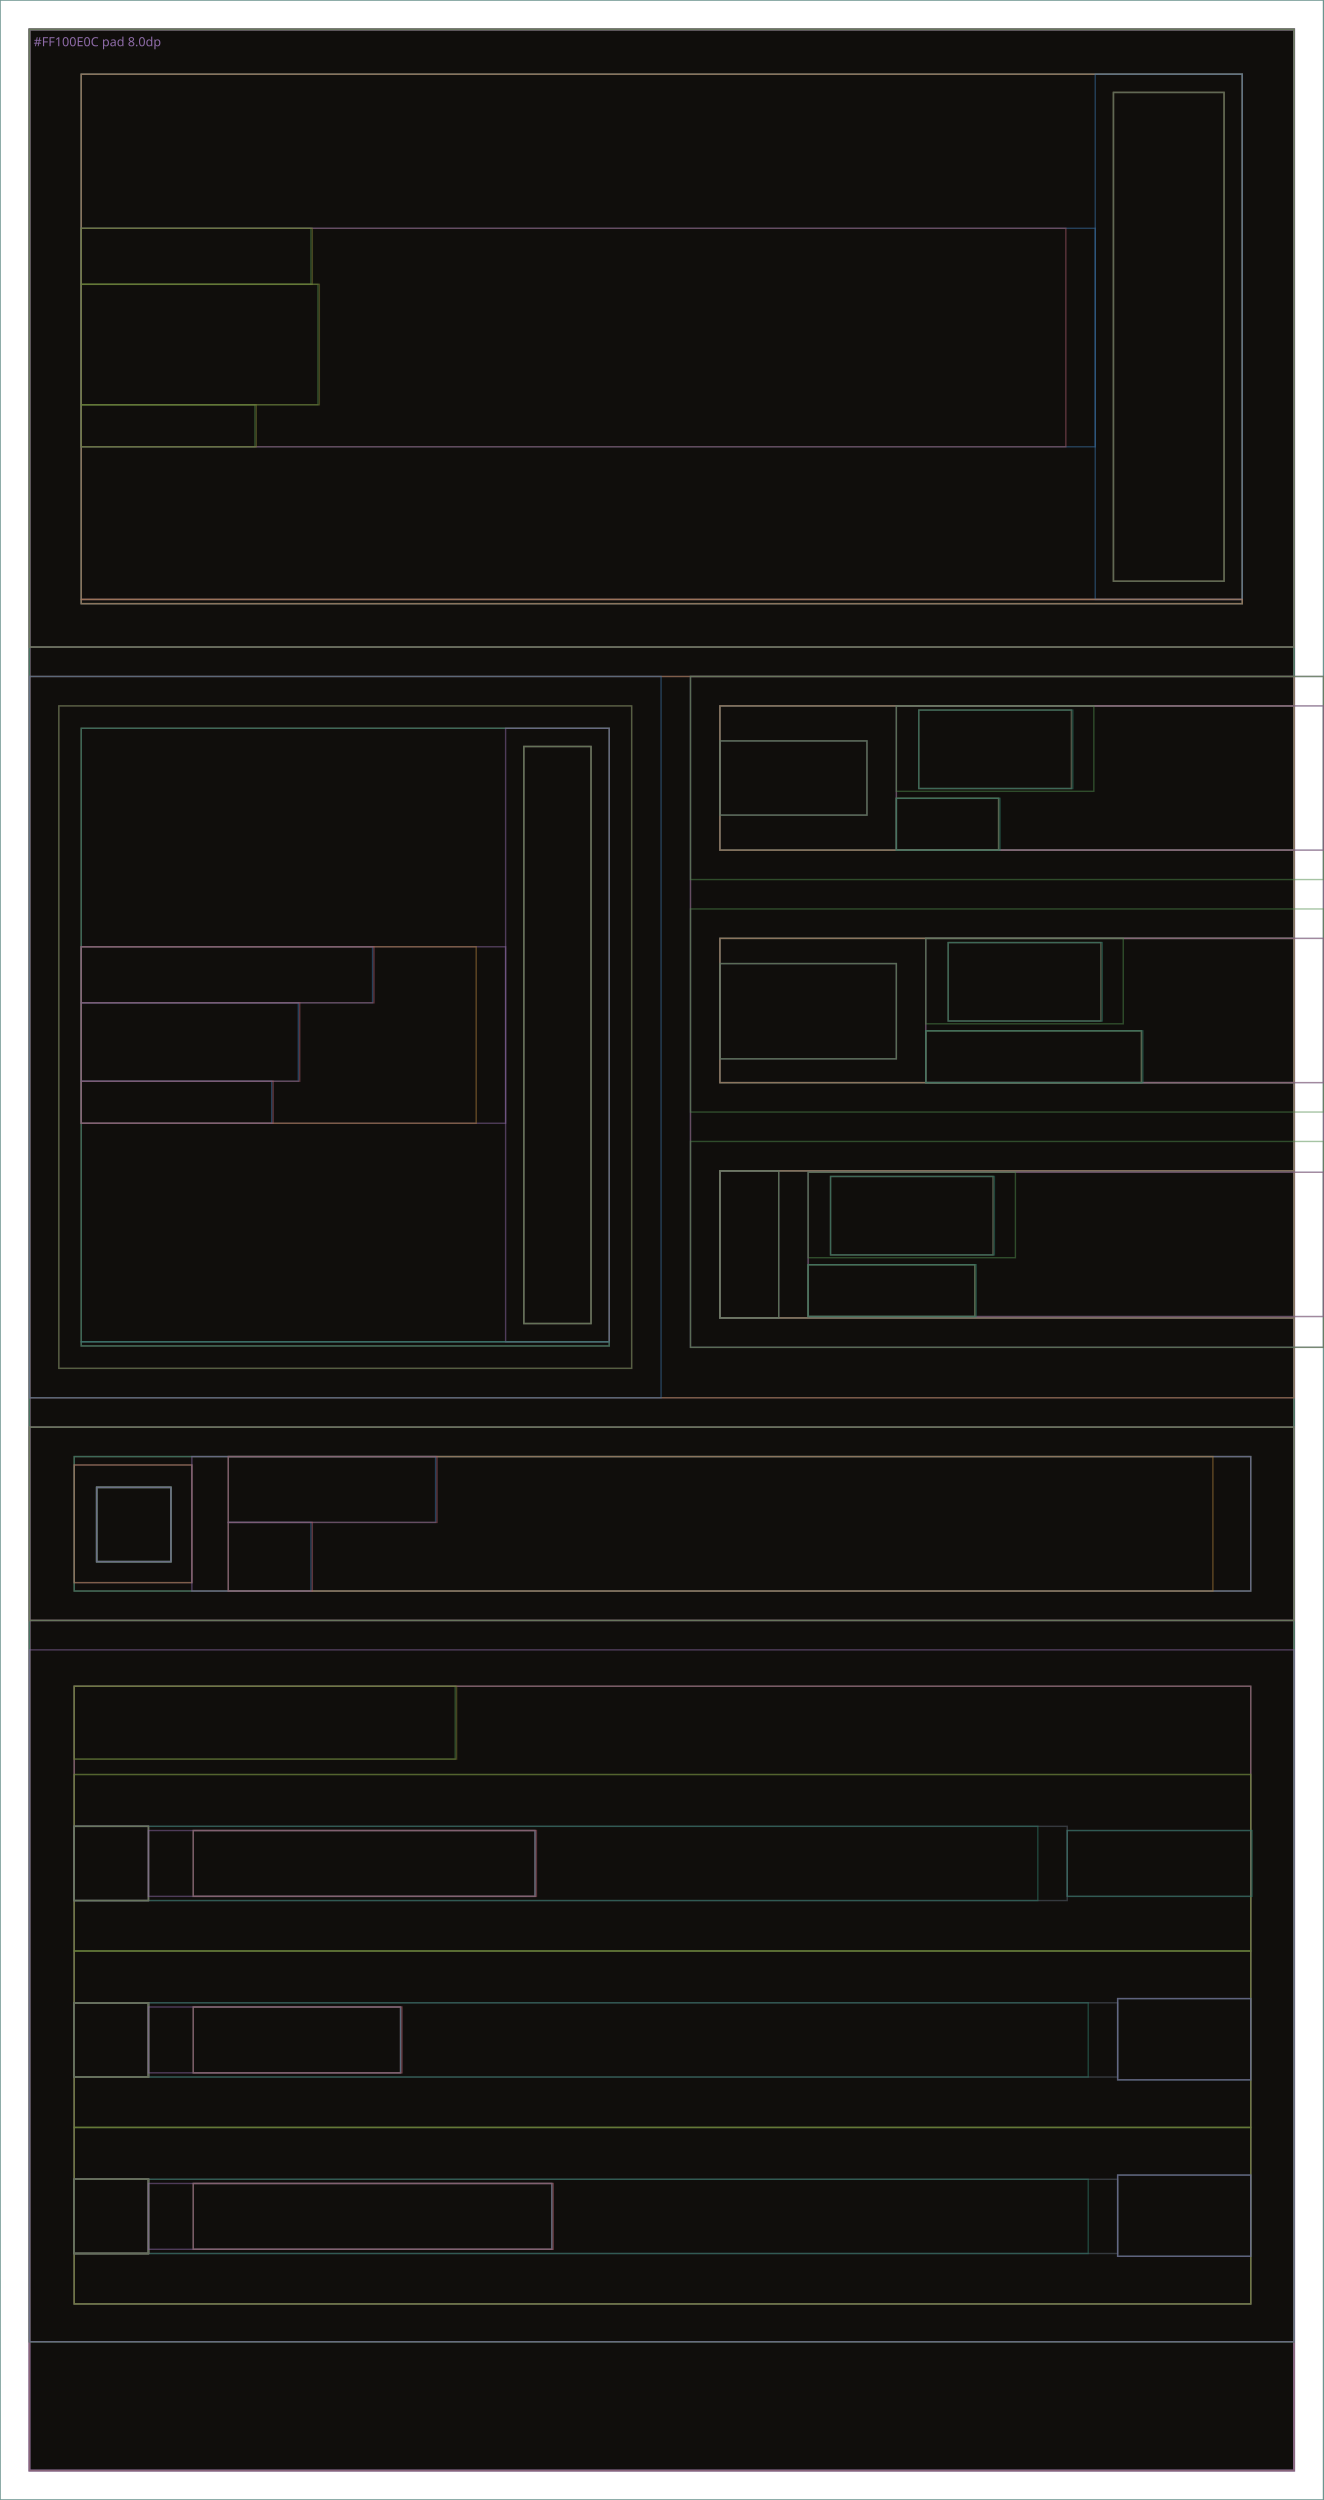
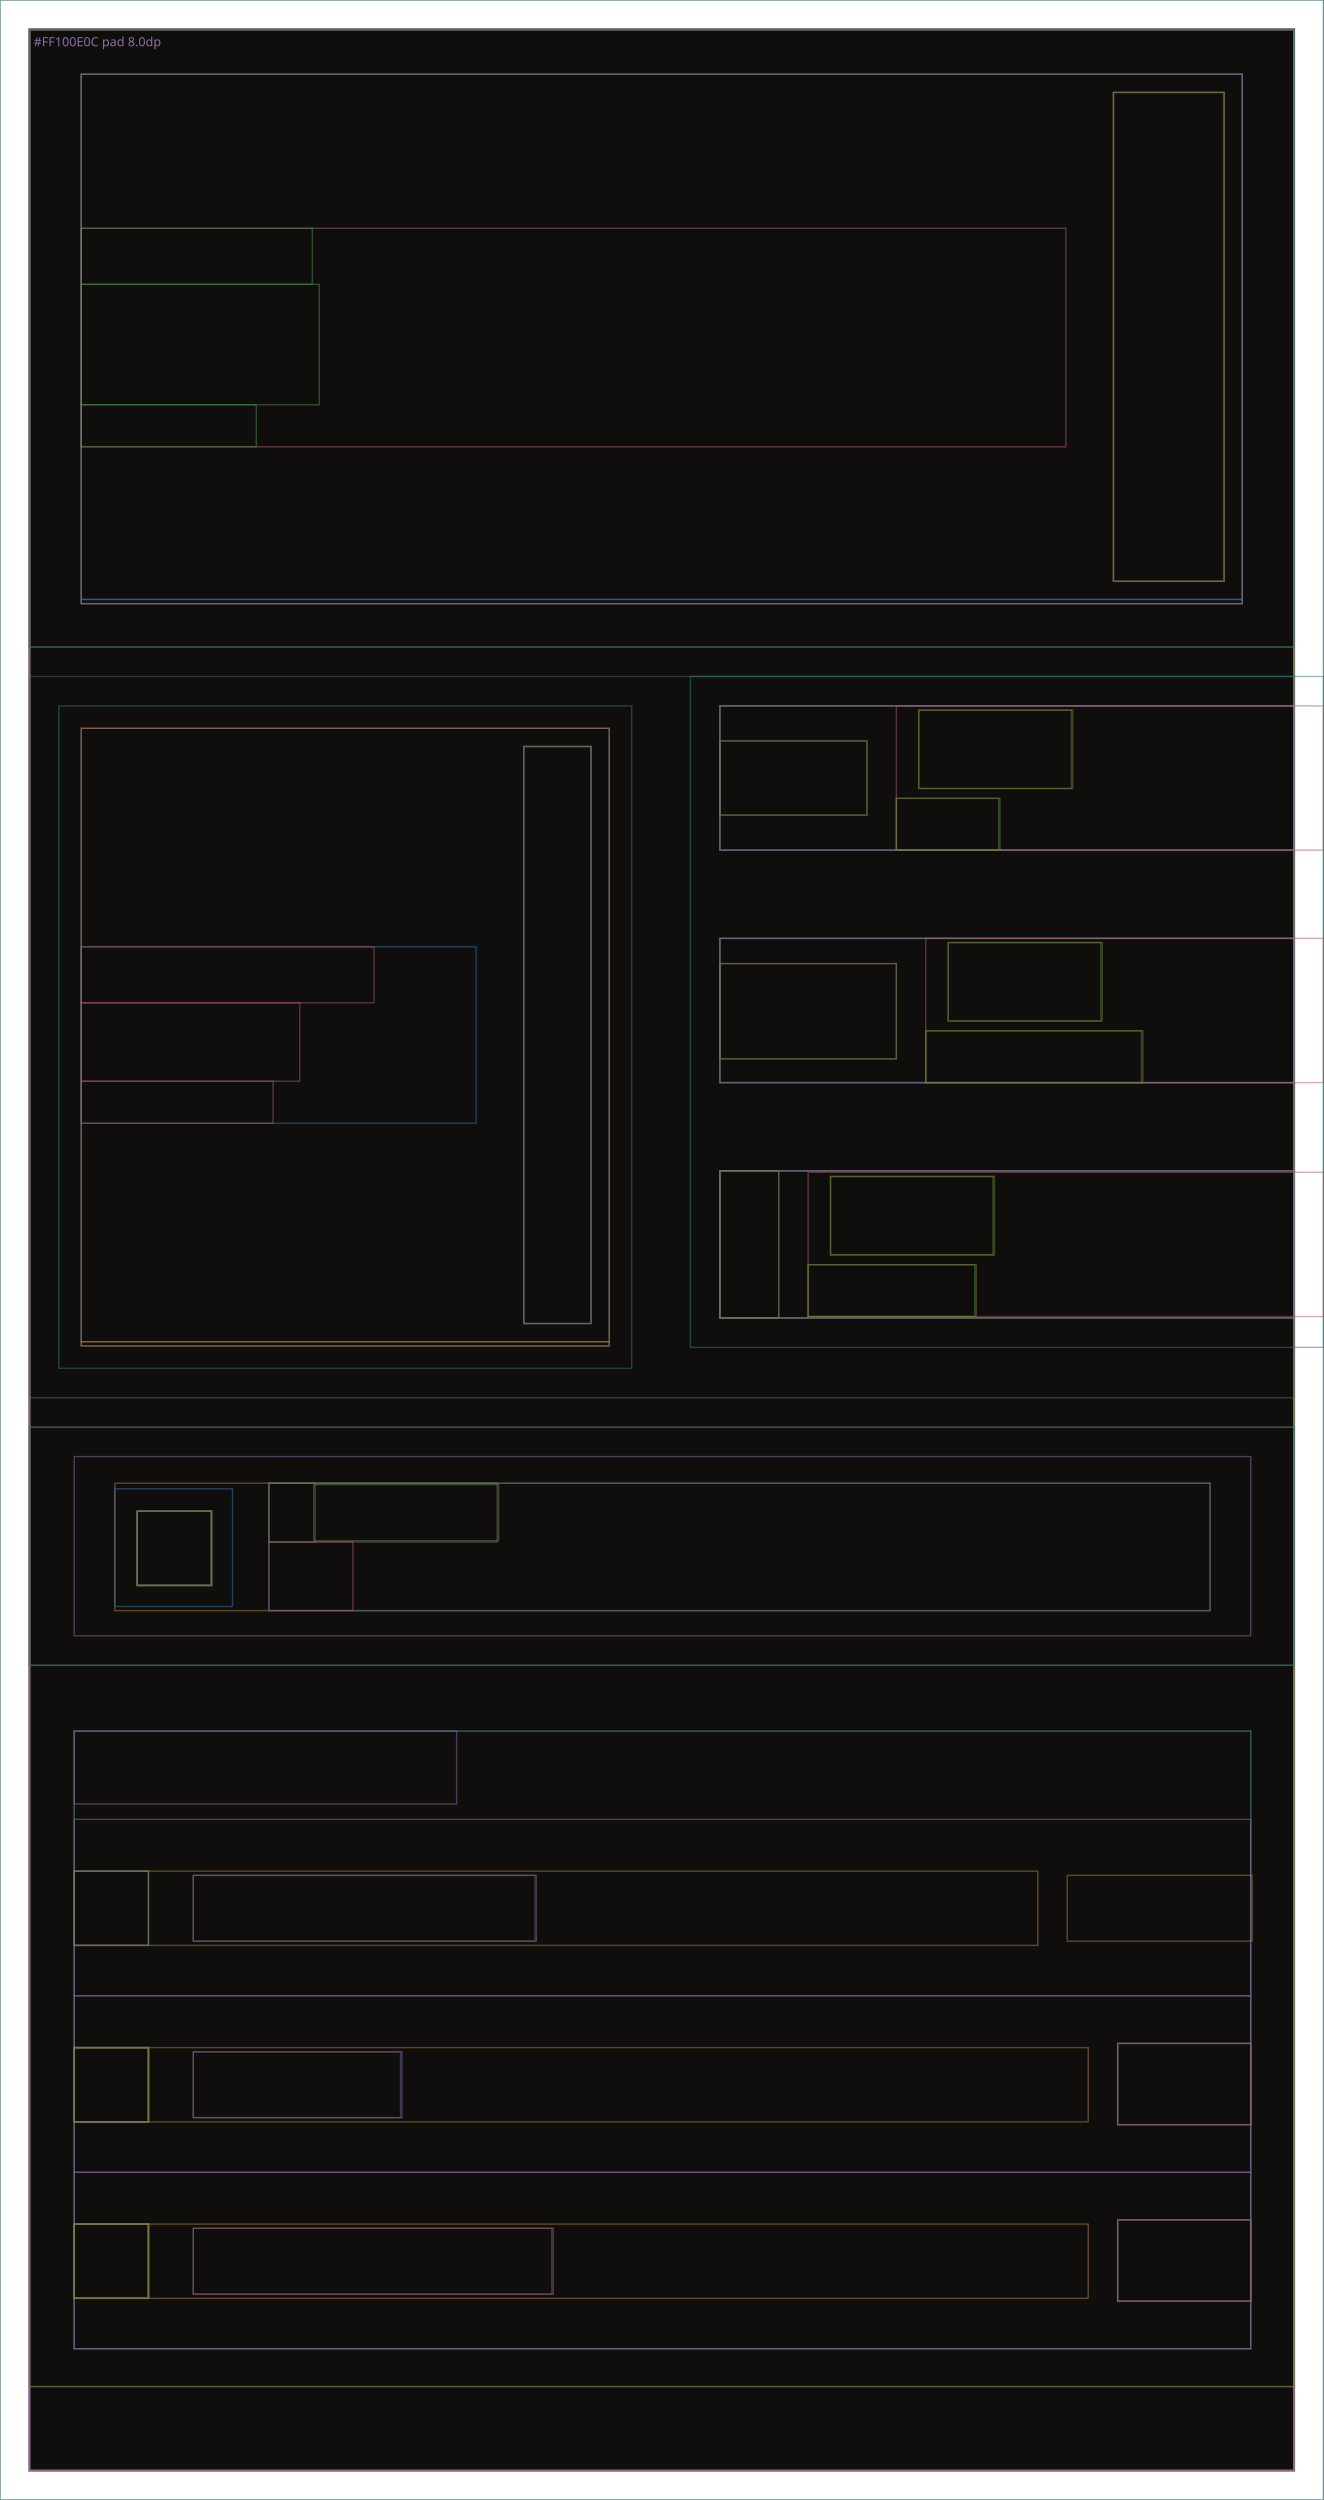
<svg xmlns="http://www.w3.org/2000/svg" viewBox="0 0 945 1785" width="945" height="1785" role="img" aria-label="Uber/Aeon-Dark layout wireframe">
  <rect width="945" height="1785" fill="#ffffff" />
  <g>
    <rect x="0" y="0" width="945" height="1785" fill="none" fill-opacity="0" stroke="#5B6470" stroke-width="1" stroke-opacity="0.5" />
  </g>
  <g>
    <rect x="0" y="0" width="945" height="1785" fill="none" fill-opacity="0" stroke="#2E7D6B" stroke-width="1" stroke-opacity="0.5" />
  </g>
  <g>
    <rect x="21" y="21" width="903" height="1743" fill="#100E0C" fill-opacity="1" stroke="#8E6BA8" stroke-width="1.5" stroke-opacity="1" />
    <text x="24" y="33" font-family="system-ui, sans-serif" font-size="9" fill="#8E6BA8">#FF100E0C  pad 8.0dp</text>
  </g>
  <g>
    <rect x="21" y="21" width="903" height="1743" fill="none" fill-opacity="0" stroke="#B0813B" stroke-width="1" stroke-opacity="0.5" />
  </g>
  <g>
    <rect x="21" y="21" width="903" height="1743" fill="none" fill-opacity="0" stroke="#3B72A8" stroke-width="1" stroke-opacity="0.5" />
  </g>
  <g>
    <rect x="21" y="21" width="903" height="1743" fill="none" fill-opacity="0" stroke="#A85B6B" stroke-width="1" stroke-opacity="0.5" />
  </g>
  <g>
-     <rect x="21" y="21" width="903" height="1651" fill="none" fill-opacity="0" stroke="#4F8A4A" stroke-width="1" stroke-opacity="0.5" />
-   </g>
-   <g>
-     <rect x="21" y="21" width="903" height="1651" fill="none" fill-opacity="0" stroke="#7A7A33" stroke-width="1" stroke-opacity="0.5" />
-   </g>
-   <g>
-     <rect x="21" y="21" width="903" height="1651" fill="none" fill-opacity="0" stroke="#5B6470" stroke-width="1" stroke-opacity="0.5" />
-   </g>
-   <g>
-     <rect x="21" y="21" width="903" height="1651" fill="none" fill-opacity="0" stroke="#2E7D6B" stroke-width="1" stroke-opacity="0.5" />
-   </g>
-   <g>
-     <rect x="21" y="21" width="903" height="441" fill="none" fill-opacity="0" stroke="#8E6BA8" stroke-width="1" stroke-opacity="0.5" />
-   </g>
-   <g>
-     <rect x="21" y="21" width="903" height="441" fill="none" fill-opacity="0" stroke="#B0813B" stroke-width="1" stroke-opacity="0.5" />
-   </g>
-   <g>
-     <rect x="21" y="21" width="903" height="441" fill="none" fill-opacity="0" stroke="#3B72A8" stroke-width="1" stroke-opacity="0.5" />
-   </g>
-   <g>
-     <rect x="21" y="21" width="903" height="441" fill="none" fill-opacity="0" stroke="#A85B6B" stroke-width="1" stroke-opacity="0.5" />
-   </g>
-   <g>
-     <rect x="21" y="21" width="903" height="441" fill="none" fill-opacity="0" stroke="#4F8A4A" stroke-width="1" stroke-opacity="0.5" />
-   </g>
-   <g>
-     <rect x="58" y="53" width="829" height="378" fill="none" fill-opacity="0" stroke="#7A7A33" stroke-width="1" stroke-opacity="0.5" />
-   </g>
-   <g>
-     <rect x="58" y="53" width="829" height="378" fill="none" fill-opacity="0" stroke="#5B6470" stroke-width="1" stroke-opacity="0.5" />
-   </g>
-   <g>
-     <rect x="58" y="53" width="829" height="378" fill="none" fill-opacity="0" stroke="#2E7D6B" stroke-width="1" stroke-opacity="0.5" />
-   </g>
-   <g>
-     <rect x="58" y="53" width="829" height="375" fill="none" fill-opacity="0" stroke="#8E6BA8" stroke-width="1" stroke-opacity="0.5" />
-   </g>
-   <g>
-     <rect x="58" y="53" width="829" height="375" fill="none" fill-opacity="0" stroke="#B0813B" stroke-width="1" stroke-opacity="0.5" />
-   </g>
-   <g>
-     <rect x="58" y="163" width="724" height="156" fill="none" fill-opacity="0" stroke="#3B72A8" stroke-width="1" stroke-opacity="0.5" />
+     <rect x="21" y="21" width="903" height="1683" fill="none" fill-opacity="0" stroke="#4F8A4A" stroke-width="1" stroke-opacity="0.5" />
+   </g>
+   <g>
+     <rect x="21" y="21" width="903" height="1683" fill="none" fill-opacity="0" stroke="#7A7A33" stroke-width="1" stroke-opacity="0.5" />
+   </g>
+   <g>
+     <rect x="21" y="21" width="903" height="441" fill="none" fill-opacity="0" stroke="#5B6470" stroke-width="1" stroke-opacity="0.5" />
+   </g>
+   <g>
+     <rect x="21" y="21" width="903" height="441" fill="none" fill-opacity="0" stroke="#2E7D6B" stroke-width="1" stroke-opacity="0.5" />
+   </g>
+   <g>
+     <rect x="58" y="53" width="829" height="378" fill="none" fill-opacity="0" stroke="#8E6BA8" stroke-width="1" stroke-opacity="0.5" />
+   </g>
+   <g>
+     <rect x="58" y="53" width="829" height="378" fill="none" fill-opacity="0" stroke="#B0813B" stroke-width="1" stroke-opacity="0.5" />
+   </g>
+   <g>
+     <rect x="58" y="53" width="829" height="375" fill="none" fill-opacity="0" stroke="#3B72A8" stroke-width="1" stroke-opacity="0.5" />
  </g>
  <g>
    <rect x="58" y="163" width="703" height="156" fill="none" fill-opacity="0" stroke="#A85B6B" stroke-width="1" stroke-opacity="0.5" />
  </g>
  <g>
-     <rect x="58" y="163" width="164" height="40" fill="none" fill-opacity="0" stroke="#4F8A4A" stroke-width="1" stroke-opacity="0.5" />
-   </g>
-   <g>
-     <rect x="58" y="163" width="165" height="40" fill="none" fill-opacity="0" stroke="#7A7A33" stroke-width="1" stroke-opacity="0.5" />
-   </g>
-   <g>
-     <rect x="58" y="203" width="169" height="86" fill="none" fill-opacity="0" stroke="#4F8A4A" stroke-width="1" stroke-opacity="0.5" />
-   </g>
-   <g>
-     <rect x="58" y="203" width="170" height="86" fill="none" fill-opacity="0" stroke="#7A7A33" stroke-width="1" stroke-opacity="0.5" />
-   </g>
-   <g>
-     <rect x="58" y="289" width="124" height="30" fill="none" fill-opacity="0" stroke="#4F8A4A" stroke-width="1" stroke-opacity="0.5" />
-   </g>
-   <g>
-     <rect x="58" y="289" width="125" height="30" fill="none" fill-opacity="0" stroke="#7A7A33" stroke-width="1" stroke-opacity="0.5" />
-   </g>
-   <g>
-     <rect x="782" y="53" width="105" height="375" fill="none" fill-opacity="0" stroke="#3B72A8" stroke-width="1" stroke-opacity="0.5" />
+     <rect x="58" y="163" width="165" height="40" fill="none" fill-opacity="0" stroke="#4F8A4A" stroke-width="1" stroke-opacity="0.5" />
+   </g>
+   <g>
+     <rect x="58" y="203" width="170" height="86" fill="none" fill-opacity="0" stroke="#4F8A4A" stroke-width="1" stroke-opacity="0.5" />
+   </g>
+   <g>
+     <rect x="58" y="289" width="125" height="30" fill="none" fill-opacity="0" stroke="#4F8A4A" stroke-width="1" stroke-opacity="0.5" />
  </g>
  <g>
    <rect x="795" y="66" width="79" height="349" fill="none" fill-opacity="0" stroke="#A85B6B" stroke-width="1" stroke-opacity="0.5" />
  </g>
  <g>
    <rect x="795" y="66" width="79" height="349" fill="none" fill-opacity="0" stroke="#4F8A4A" stroke-width="1" stroke-opacity="0.5" />
  </g>
  <g>
    <rect x="795" y="66" width="79" height="349" fill="none" fill-opacity="0" stroke="#7A7A33" stroke-width="1" stroke-opacity="0.5" />
  </g>
  <g>
-     <rect x="795" y="66" width="79" height="349" fill="none" fill-opacity="0" stroke="#5B6470" stroke-width="1" stroke-opacity="0.5" />
-   </g>
-   <g>
-     <rect x="58" y="428" width="829" height="3" fill="none" fill-opacity="0" stroke="#8E6BA8" stroke-width="1" stroke-opacity="0.5" />
-   </g>
-   <g>
-     <rect x="58" y="428" width="829" height="3" fill="none" fill-opacity="0" stroke="#B0813B" stroke-width="1" stroke-opacity="0.5" />
-   </g>
-   <g>
-     <rect x="21" y="483" width="903" height="515" fill="none" fill-opacity="0" stroke="#8E6BA8" stroke-width="1" stroke-opacity="0.5" />
-   </g>
-   <g>
-     <rect x="21" y="483" width="903" height="515" fill="none" fill-opacity="0" stroke="#B0813B" stroke-width="1" stroke-opacity="0.5" />
-   </g>
-   <g>
-     <rect x="21" y="483" width="451" height="515" fill="none" fill-opacity="0" stroke="#3B72A8" stroke-width="1" stroke-opacity="0.5" />
-   </g>
-   <g>
-     <rect x="42" y="504" width="409" height="473" fill="none" fill-opacity="0" stroke="#A85B6B" stroke-width="1" stroke-opacity="0.5" />
-   </g>
-   <g>
-     <rect x="42" y="504" width="409" height="473" fill="none" fill-opacity="0" stroke="#4F8A4A" stroke-width="1" stroke-opacity="0.5" />
-   </g>
-   <g>
-     <rect x="58" y="520" width="377" height="441" fill="none" fill-opacity="0" stroke="#7A7A33" stroke-width="1" stroke-opacity="0.5" />
-   </g>
-   <g>
-     <rect x="58" y="520" width="377" height="438" fill="none" fill-opacity="0" stroke="#5B6470" stroke-width="1" stroke-opacity="0.5" />
-   </g>
-   <g>
-     <rect x="58" y="520" width="377" height="438" fill="none" fill-opacity="0" stroke="#2E7D6B" stroke-width="1" stroke-opacity="0.5" />
-   </g>
-   <g>
-     <rect x="58" y="676" width="303" height="126" fill="none" fill-opacity="0" stroke="#8E6BA8" stroke-width="1" stroke-opacity="0.5" />
-   </g>
-   <g>
-     <rect x="58" y="676" width="282" height="126" fill="none" fill-opacity="0" stroke="#B0813B" stroke-width="1" stroke-opacity="0.5" />
-   </g>
-   <g>
-     <rect x="58" y="676" width="208" height="40" fill="none" fill-opacity="0" stroke="#3B72A8" stroke-width="1" stroke-opacity="0.5" />
+     <rect x="58" y="428" width="829" height="3" fill="none" fill-opacity="0" stroke="#3B72A8" stroke-width="1" stroke-opacity="0.5" />
+   </g>
+   <g>
+     <rect x="21" y="483" width="903" height="515" fill="none" fill-opacity="0" stroke="#5B6470" stroke-width="1" stroke-opacity="0.5" />
+   </g>
+   <g>
+     <rect x="42" y="504" width="409" height="473" fill="none" fill-opacity="0" stroke="#2E7D6B" stroke-width="1" stroke-opacity="0.5" />
+   </g>
+   <g>
+     <rect x="58" y="520" width="377" height="441" fill="none" fill-opacity="0" stroke="#8E6BA8" stroke-width="1" stroke-opacity="0.5" />
+   </g>
+   <g>
+     <rect x="58" y="520" width="377" height="438" fill="none" fill-opacity="0" stroke="#B0813B" stroke-width="1" stroke-opacity="0.5" />
+   </g>
+   <g>
+     <rect x="58" y="676" width="282" height="126" fill="none" fill-opacity="0" stroke="#3B72A8" stroke-width="1" stroke-opacity="0.5" />
  </g>
  <g>
    <rect x="58" y="676" width="209" height="40" fill="none" fill-opacity="0" stroke="#A85B6B" stroke-width="1" stroke-opacity="0.5" />
  </g>
  <g>
-     <rect x="58" y="716" width="155" height="56" fill="none" fill-opacity="0" stroke="#3B72A8" stroke-width="1" stroke-opacity="0.5" />
-   </g>
-   <g>
    <rect x="58" y="716" width="156" height="56" fill="none" fill-opacity="0" stroke="#A85B6B" stroke-width="1" stroke-opacity="0.5" />
  </g>
  <g>
-     <rect x="58" y="772" width="136" height="30" fill="none" fill-opacity="0" stroke="#3B72A8" stroke-width="1" stroke-opacity="0.5" />
-   </g>
-   <g>
    <rect x="58" y="772" width="137" height="30" fill="none" fill-opacity="0" stroke="#A85B6B" stroke-width="1" stroke-opacity="0.5" />
  </g>
  <g>
-     <rect x="361" y="520" width="74" height="438" fill="none" fill-opacity="0" stroke="#8E6BA8" stroke-width="1" stroke-opacity="0.5" />
-   </g>
-   <g>
-     <rect x="374" y="533" width="48" height="412" fill="none" fill-opacity="0" stroke="#B0813B" stroke-width="1" stroke-opacity="0.5" />
-   </g>
-   <g>
    <rect x="374" y="533" width="48" height="412" fill="none" fill-opacity="0" stroke="#3B72A8" stroke-width="1" stroke-opacity="0.5" />
  </g>
  <g>
    <rect x="374" y="533" width="48" height="412" fill="none" fill-opacity="0" stroke="#A85B6B" stroke-width="1" stroke-opacity="0.5" />
  </g>
  <g>
    <rect x="374" y="533" width="48" height="412" fill="none" fill-opacity="0" stroke="#4F8A4A" stroke-width="1" stroke-opacity="0.5" />
  </g>
  <g>
-     <rect x="58" y="958" width="377" height="3" fill="none" fill-opacity="0" stroke="#5B6470" stroke-width="1" stroke-opacity="0.5" />
-   </g>
-   <g>
-     <rect x="58" y="958" width="377" height="3" fill="none" fill-opacity="0" stroke="#2E7D6B" stroke-width="1" stroke-opacity="0.5" />
-   </g>
-   <g>
-     <rect x="493" y="483" width="452" height="479" fill="none" fill-opacity="0" stroke="#3B72A8" stroke-width="1" stroke-opacity="0.5" />
-   </g>
-   <g>
-     <rect x="493" y="483" width="452" height="479" fill="none" fill-opacity="0" stroke="#A85B6B" stroke-width="1" stroke-opacity="0.5" />
-   </g>
-   <g>
-     <rect x="493" y="483" width="452" height="145" fill="none" fill-opacity="0" stroke="#4F8A4A" stroke-width="1" stroke-opacity="0.5" />
-   </g>
-   <g>
-     <rect x="514" y="504" width="410" height="103" fill="none" fill-opacity="0" stroke="#7A7A33" stroke-width="1" stroke-opacity="0.5" />
-   </g>
-   <g>
-     <rect x="514" y="504" width="410" height="103" fill="none" fill-opacity="0" stroke="#5B6470" stroke-width="1" stroke-opacity="0.5" />
-   </g>
-   <g>
-     <rect x="514" y="504" width="410" height="103" fill="none" fill-opacity="0" stroke="#2E7D6B" stroke-width="1" stroke-opacity="0.5" />
+     <rect x="58" y="958" width="377" height="3" fill="none" fill-opacity="0" stroke="#B0813B" stroke-width="1" stroke-opacity="0.5" />
+   </g>
+   <g>
+     <rect x="493" y="483" width="452" height="479" fill="none" fill-opacity="0" stroke="#2E7D6B" stroke-width="1" stroke-opacity="0.5" />
  </g>
  <g>
    <rect x="514" y="504" width="410" height="103" fill="none" fill-opacity="0" stroke="#8E6BA8" stroke-width="1" stroke-opacity="0.5" />
  </g>
  <g>
    <rect x="514" y="504" width="410" height="103" fill="none" fill-opacity="0" stroke="#B0813B" stroke-width="1" stroke-opacity="0.5" />
  </g>
  <g>
-     <rect x="514" y="529" width="105" height="53" fill="none" fill-opacity="0" stroke="#3B72A8" stroke-width="1" stroke-opacity="0.5" />
+     <rect x="514" y="504" width="410" height="103" fill="none" fill-opacity="0" stroke="#3B72A8" stroke-width="1" stroke-opacity="0.5" />
  </g>
  <g>
    <rect x="514" y="529" width="105" height="53" fill="none" fill-opacity="0" stroke="#A85B6B" stroke-width="1" stroke-opacity="0.5" />
  </g>
  <g>
    <rect x="514" y="529" width="105" height="53" fill="none" fill-opacity="0" stroke="#4F8A4A" stroke-width="1" stroke-opacity="0.5" />
  </g>
  <g>
-     <rect x="640" y="504" width="305" height="103" fill="none" fill-opacity="0" stroke="#3B72A8" stroke-width="1" stroke-opacity="0.5" />
-   </g>
-   <g>
    <rect x="640" y="504" width="305" height="103" fill="none" fill-opacity="0" stroke="#A85B6B" stroke-width="1" stroke-opacity="0.5" />
  </g>
  <g>
-     <rect x="640" y="504" width="141" height="61" fill="none" fill-opacity="0" stroke="#4F8A4A" stroke-width="1" stroke-opacity="0.5" />
-   </g>
-   <g>
-     <rect x="656" y="507" width="109" height="56" fill="none" fill-opacity="0" stroke="#7A7A33" stroke-width="1" stroke-opacity="0.5" />
-   </g>
-   <g>
-     <rect x="656" y="507" width="109" height="56" fill="none" fill-opacity="0" stroke="#5B6470" stroke-width="1" stroke-opacity="0.5" />
-   </g>
-   <g>
-     <rect x="656" y="507" width="110" height="56" fill="none" fill-opacity="0" stroke="#2E7D6B" stroke-width="1" stroke-opacity="0.5" />
+     <rect x="656" y="507" width="109" height="56" fill="none" fill-opacity="0" stroke="#4F8A4A" stroke-width="1" stroke-opacity="0.5" />
+   </g>
+   <g>
+     <rect x="656" y="507" width="110" height="56" fill="none" fill-opacity="0" stroke="#7A7A33" stroke-width="1" stroke-opacity="0.5" />
  </g>
  <g>
    <rect x="640" y="570" width="73" height="37" fill="none" fill-opacity="0" stroke="#4F8A4A" stroke-width="1" stroke-opacity="0.5" />
  </g>
  <g>
-     <rect x="640" y="570" width="73" height="37" fill="none" fill-opacity="0" stroke="#7A7A33" stroke-width="1" stroke-opacity="0.5" />
-   </g>
-   <g>
-     <rect x="640" y="570" width="73" height="37" fill="none" fill-opacity="0" stroke="#5B6470" stroke-width="1" stroke-opacity="0.5" />
-   </g>
-   <g>
-     <rect x="640" y="570" width="74" height="37" fill="none" fill-opacity="0" stroke="#2E7D6B" stroke-width="1" stroke-opacity="0.5" />
-   </g>
-   <g>
-     <rect x="493" y="649" width="452" height="145" fill="none" fill-opacity="0" stroke="#4F8A4A" stroke-width="1" stroke-opacity="0.5" />
-   </g>
-   <g>
-     <rect x="514" y="670" width="410" height="103" fill="none" fill-opacity="0" stroke="#7A7A33" stroke-width="1" stroke-opacity="0.5" />
-   </g>
-   <g>
-     <rect x="514" y="670" width="410" height="103" fill="none" fill-opacity="0" stroke="#5B6470" stroke-width="1" stroke-opacity="0.5" />
-   </g>
-   <g>
-     <rect x="514" y="670" width="410" height="103" fill="none" fill-opacity="0" stroke="#2E7D6B" stroke-width="1" stroke-opacity="0.5" />
+     <rect x="640" y="570" width="74" height="37" fill="none" fill-opacity="0" stroke="#7A7A33" stroke-width="1" stroke-opacity="0.5" />
  </g>
  <g>
    <rect x="514" y="670" width="410" height="103" fill="none" fill-opacity="0" stroke="#8E6BA8" stroke-width="1" stroke-opacity="0.5" />
  </g>
  <g>
    <rect x="514" y="670" width="410" height="103" fill="none" fill-opacity="0" stroke="#B0813B" stroke-width="1" stroke-opacity="0.5" />
  </g>
  <g>
-     <rect x="514" y="688" width="126" height="68" fill="none" fill-opacity="0" stroke="#3B72A8" stroke-width="1" stroke-opacity="0.5" />
+     <rect x="514" y="670" width="410" height="103" fill="none" fill-opacity="0" stroke="#3B72A8" stroke-width="1" stroke-opacity="0.5" />
  </g>
  <g>
    <rect x="514" y="688" width="126" height="68" fill="none" fill-opacity="0" stroke="#A85B6B" stroke-width="1" stroke-opacity="0.5" />
  </g>
  <g>
    <rect x="514" y="688" width="126" height="68" fill="none" fill-opacity="0" stroke="#4F8A4A" stroke-width="1" stroke-opacity="0.5" />
  </g>
  <g>
-     <rect x="661" y="670" width="284" height="103" fill="none" fill-opacity="0" stroke="#3B72A8" stroke-width="1" stroke-opacity="0.5" />
-   </g>
-   <g>
    <rect x="661" y="670" width="284" height="103" fill="none" fill-opacity="0" stroke="#A85B6B" stroke-width="1" stroke-opacity="0.5" />
  </g>
  <g>
-     <rect x="661" y="670" width="141" height="61" fill="none" fill-opacity="0" stroke="#4F8A4A" stroke-width="1" stroke-opacity="0.5" />
-   </g>
-   <g>
-     <rect x="677" y="673" width="109" height="56" fill="none" fill-opacity="0" stroke="#7A7A33" stroke-width="1" stroke-opacity="0.5" />
-   </g>
-   <g>
-     <rect x="677" y="673" width="109" height="56" fill="none" fill-opacity="0" stroke="#5B6470" stroke-width="1" stroke-opacity="0.5" />
-   </g>
-   <g>
-     <rect x="677" y="673" width="110" height="56" fill="none" fill-opacity="0" stroke="#2E7D6B" stroke-width="1" stroke-opacity="0.5" />
+     <rect x="677" y="673" width="109" height="56" fill="none" fill-opacity="0" stroke="#4F8A4A" stroke-width="1" stroke-opacity="0.5" />
+   </g>
+   <g>
+     <rect x="677" y="673" width="110" height="56" fill="none" fill-opacity="0" stroke="#7A7A33" stroke-width="1" stroke-opacity="0.5" />
  </g>
  <g>
    <rect x="661" y="736" width="154" height="37" fill="none" fill-opacity="0" stroke="#4F8A4A" stroke-width="1" stroke-opacity="0.5" />
  </g>
  <g>
-     <rect x="661" y="736" width="154" height="37" fill="none" fill-opacity="0" stroke="#7A7A33" stroke-width="1" stroke-opacity="0.5" />
-   </g>
-   <g>
-     <rect x="661" y="736" width="154" height="37" fill="none" fill-opacity="0" stroke="#5B6470" stroke-width="1" stroke-opacity="0.5" />
-   </g>
-   <g>
-     <rect x="661" y="736" width="155" height="37" fill="none" fill-opacity="0" stroke="#2E7D6B" stroke-width="1" stroke-opacity="0.5" />
-   </g>
-   <g>
-     <rect x="493" y="815" width="452" height="147" fill="none" fill-opacity="0" stroke="#4F8A4A" stroke-width="1" stroke-opacity="0.5" />
-   </g>
-   <g>
-     <rect x="514" y="836" width="410" height="105" fill="none" fill-opacity="0" stroke="#7A7A33" stroke-width="1" stroke-opacity="0.5" />
-   </g>
-   <g>
-     <rect x="514" y="836" width="410" height="105" fill="none" fill-opacity="0" stroke="#5B6470" stroke-width="1" stroke-opacity="0.5" />
-   </g>
-   <g>
-     <rect x="514" y="836" width="410" height="105" fill="none" fill-opacity="0" stroke="#2E7D6B" stroke-width="1" stroke-opacity="0.5" />
+     <rect x="661" y="736" width="155" height="37" fill="none" fill-opacity="0" stroke="#7A7A33" stroke-width="1" stroke-opacity="0.5" />
  </g>
  <g>
    <rect x="514" y="836" width="410" height="105" fill="none" fill-opacity="0" stroke="#8E6BA8" stroke-width="1" stroke-opacity="0.5" />
  </g>
  <g>
    <rect x="514" y="836" width="410" height="105" fill="none" fill-opacity="0" stroke="#B0813B" stroke-width="1" stroke-opacity="0.5" />
  </g>
  <g>
-     <rect x="514" y="836" width="42" height="105" fill="none" fill-opacity="0" stroke="#3B72A8" stroke-width="1" stroke-opacity="0.5" />
+     <rect x="514" y="836" width="410" height="105" fill="none" fill-opacity="0" stroke="#3B72A8" stroke-width="1" stroke-opacity="0.5" />
  </g>
  <g>
    <rect x="514" y="836" width="42" height="105" fill="none" fill-opacity="0" stroke="#A85B6B" stroke-width="1" stroke-opacity="0.5" />
  </g>
  <g>
    <rect x="514" y="836" width="42" height="105" fill="none" fill-opacity="0" stroke="#4F8A4A" stroke-width="1" stroke-opacity="0.5" />
  </g>
  <g>
-     <rect x="577" y="837" width="368" height="103" fill="none" fill-opacity="0" stroke="#3B72A8" stroke-width="1" stroke-opacity="0.5" />
-   </g>
-   <g>
    <rect x="577" y="837" width="368" height="103" fill="none" fill-opacity="0" stroke="#A85B6B" stroke-width="1" stroke-opacity="0.5" />
  </g>
  <g>
-     <rect x="577" y="837" width="148" height="61" fill="none" fill-opacity="0" stroke="#4F8A4A" stroke-width="1" stroke-opacity="0.5" />
-   </g>
-   <g>
-     <rect x="593" y="840" width="116" height="56" fill="none" fill-opacity="0" stroke="#7A7A33" stroke-width="1" stroke-opacity="0.5" />
-   </g>
-   <g>
-     <rect x="593" y="840" width="116" height="56" fill="none" fill-opacity="0" stroke="#5B6470" stroke-width="1" stroke-opacity="0.5" />
-   </g>
-   <g>
-     <rect x="593" y="840" width="117" height="56" fill="none" fill-opacity="0" stroke="#2E7D6B" stroke-width="1" stroke-opacity="0.5" />
+     <rect x="593" y="840" width="116" height="56" fill="none" fill-opacity="0" stroke="#4F8A4A" stroke-width="1" stroke-opacity="0.5" />
+   </g>
+   <g>
+     <rect x="593" y="840" width="117" height="56" fill="none" fill-opacity="0" stroke="#7A7A33" stroke-width="1" stroke-opacity="0.5" />
  </g>
  <g>
    <rect x="577" y="903" width="119" height="37" fill="none" fill-opacity="0" stroke="#4F8A4A" stroke-width="1" stroke-opacity="0.5" />
  </g>
  <g>
-     <rect x="577" y="903" width="119" height="37" fill="none" fill-opacity="0" stroke="#7A7A33" stroke-width="1" stroke-opacity="0.5" />
-   </g>
-   <g>
-     <rect x="577" y="903" width="119" height="37" fill="none" fill-opacity="0" stroke="#5B6470" stroke-width="1" stroke-opacity="0.5" />
-   </g>
-   <g>
-     <rect x="577" y="903" width="120" height="37" fill="none" fill-opacity="0" stroke="#2E7D6B" stroke-width="1" stroke-opacity="0.5" />
-   </g>
-   <g>
-     <rect x="21" y="1019" width="903" height="138" fill="none" fill-opacity="0" stroke="#8E6BA8" stroke-width="1" stroke-opacity="0.5" />
-   </g>
-   <g>
-     <rect x="21" y="1019" width="903" height="138" fill="none" fill-opacity="0" stroke="#B0813B" stroke-width="1" stroke-opacity="0.5" />
-   </g>
-   <g>
-     <rect x="21" y="1019" width="903" height="138" fill="none" fill-opacity="0" stroke="#3B72A8" stroke-width="1" stroke-opacity="0.5" />
-   </g>
-   <g>
-     <rect x="21" y="1019" width="903" height="138" fill="none" fill-opacity="0" stroke="#A85B6B" stroke-width="1" stroke-opacity="0.5" />
-   </g>
-   <g>
-     <rect x="21" y="1019" width="903" height="138" fill="none" fill-opacity="0" stroke="#4F8A4A" stroke-width="1" stroke-opacity="0.5" />
-   </g>
-   <g>
-     <rect x="53" y="1040" width="840" height="96" fill="none" fill-opacity="0" stroke="#7A7A33" stroke-width="1" stroke-opacity="0.5" />
-   </g>
-   <g>
-     <rect x="53" y="1040" width="840" height="96" fill="none" fill-opacity="0" stroke="#5B6470" stroke-width="1" stroke-opacity="0.5" />
-   </g>
-   <g>
-     <rect x="53" y="1040" width="840" height="96" fill="none" fill-opacity="0" stroke="#2E7D6B" stroke-width="1" stroke-opacity="0.5" />
-   </g>
-   <g>
-     <rect x="53" y="1046" width="84" height="84" fill="none" fill-opacity="0" stroke="#8E6BA8" stroke-width="1" stroke-opacity="0.5" />
-   </g>
-   <g>
-     <rect x="53" y="1046" width="84" height="84" fill="none" fill-opacity="0" stroke="#B0813B" stroke-width="1" stroke-opacity="0.5" />
-   </g>
-   <g>
-     <rect x="69" y="1062" width="53" height="53" fill="none" fill-opacity="0" stroke="#3B72A8" stroke-width="1" stroke-opacity="0.5" />
-   </g>
-   <g>
-     <rect x="69" y="1062" width="53" height="53" fill="none" fill-opacity="0" stroke="#A85B6B" stroke-width="1" stroke-opacity="0.5" />
-   </g>
-   <g>
-     <rect x="69" y="1062" width="53" height="53" fill="none" fill-opacity="0" stroke="#4F8A4A" stroke-width="1" stroke-opacity="0.5" />
-   </g>
-   <g>
-     <rect x="69" y="1062" width="53" height="53" fill="none" fill-opacity="0" stroke="#7A7A33" stroke-width="1" stroke-opacity="0.5" />
-   </g>
-   <g>
-     <rect x="69" y="1062" width="53" height="53" fill="none" fill-opacity="0" stroke="#5B6470" stroke-width="1" stroke-opacity="0.5" />
-   </g>
-   <g>
-     <rect x="69" y="1062" width="53" height="53" fill="none" fill-opacity="0" stroke="#2E7D6B" stroke-width="1" stroke-opacity="0.5" />
-   </g>
-   <g>
-     <rect x="69" y="1062" width="53" height="53" fill="none" fill-opacity="0" stroke="#8E6BA8" stroke-width="1" stroke-opacity="0.5" />
-   </g>
-   <g>
-     <rect x="69" y="1062" width="53" height="53" fill="none" fill-opacity="0" stroke="#4F8A4A" stroke-width="1" stroke-opacity="0.5" />
-   </g>
-   <g>
-     <rect x="69" y="1062" width="53" height="53" fill="none" fill-opacity="0" stroke="#7A7A33" stroke-width="1" stroke-opacity="0.5" />
-   </g>
-   <g>
-     <rect x="69" y="1062" width="53" height="53" fill="none" fill-opacity="0" stroke="#5B6470" stroke-width="1" stroke-opacity="0.5" />
-   </g>
-   <g>
-     <rect x="69" y="1062" width="53" height="53" fill="none" fill-opacity="0" stroke="#2E7D6B" stroke-width="1" stroke-opacity="0.5" />
-   </g>
-   <g>
-     <rect x="69" y="1062" width="53" height="53" fill="none" fill-opacity="0" stroke="#8E6BA8" stroke-width="1" stroke-opacity="0.5" />
-   </g>
-   <g>
-     <rect x="137" y="1040" width="756" height="96" fill="none" fill-opacity="0" stroke="#8E6BA8" stroke-width="1" stroke-opacity="0.5" />
-   </g>
-   <g>
-     <rect x="163" y="1040" width="703" height="96" fill="none" fill-opacity="0" stroke="#B0813B" stroke-width="1" stroke-opacity="0.5" />
-   </g>
-   <g>
-     <rect x="163" y="1040" width="148" height="47" fill="none" fill-opacity="0" stroke="#3B72A8" stroke-width="1" stroke-opacity="0.5" />
-   </g>
-   <g>
-     <rect x="163" y="1040" width="149" height="47" fill="none" fill-opacity="0" stroke="#A85B6B" stroke-width="1" stroke-opacity="0.5" />
-   </g>
-   <g>
-     <rect x="163" y="1087" width="59" height="49" fill="none" fill-opacity="0" stroke="#3B72A8" stroke-width="1" stroke-opacity="0.5" />
-   </g>
-   <g>
-     <rect x="163" y="1087" width="60" height="49" fill="none" fill-opacity="0" stroke="#A85B6B" stroke-width="1" stroke-opacity="0.5" />
-   </g>
-   <g>
-     <rect x="21" y="1178" width="903" height="494" fill="none" fill-opacity="0" stroke="#8E6BA8" stroke-width="1" stroke-opacity="0.5" />
-   </g>
-   <g>
-     <rect x="53" y="1204" width="840" height="441" fill="none" fill-opacity="0" stroke="#B0813B" stroke-width="1" stroke-opacity="0.5" />
-   </g>
-   <g>
-     <rect x="53" y="1204" width="840" height="441" fill="none" fill-opacity="0" stroke="#3B72A8" stroke-width="1" stroke-opacity="0.5" />
-   </g>
-   <g>
-     <rect x="53" y="1204" width="840" height="441" fill="none" fill-opacity="0" stroke="#A85B6B" stroke-width="1" stroke-opacity="0.5" />
-   </g>
-   <g>
-     <rect x="53" y="1204" width="272" height="52" fill="none" fill-opacity="0" stroke="#4F8A4A" stroke-width="1" stroke-opacity="0.5" />
-   </g>
-   <g>
-     <rect x="53" y="1204" width="273" height="52" fill="none" fill-opacity="0" stroke="#7A7A33" stroke-width="1" stroke-opacity="0.5" />
-   </g>
-   <g>
-     <rect x="53" y="1267" width="840" height="126" fill="none" fill-opacity="0" stroke="#4F8A4A" stroke-width="1" stroke-opacity="0.5" />
-   </g>
-   <g>
-     <rect x="53" y="1267" width="840" height="126" fill="none" fill-opacity="0" stroke="#7A7A33" stroke-width="1" stroke-opacity="0.5" />
-   </g>
-   <g>
-     <rect x="53" y="1304" width="709" height="53" fill="none" fill-opacity="0" stroke="#5B6470" stroke-width="1" stroke-opacity="0.5" />
-   </g>
-   <g>
-     <rect x="53" y="1304" width="688" height="53" fill="none" fill-opacity="0" stroke="#2E7D6B" stroke-width="1" stroke-opacity="0.5" />
-   </g>
-   <g>
-     <rect x="53" y="1304" width="53" height="53" fill="none" fill-opacity="0" stroke="#8E6BA8" stroke-width="1" stroke-opacity="0.5" />
-   </g>
-   <g>
-     <rect x="53" y="1304" width="53" height="53" fill="none" fill-opacity="0" stroke="#B0813B" stroke-width="1" stroke-opacity="0.5" />
-   </g>
-   <g>
-     <rect x="53" y="1304" width="53" height="53" fill="none" fill-opacity="0" stroke="#3B72A8" stroke-width="1" stroke-opacity="0.5" />
-   </g>
-   <g>
-     <rect x="53" y="1304" width="53" height="53" fill="none" fill-opacity="0" stroke="#A85B6B" stroke-width="1" stroke-opacity="0.5" />
-   </g>
-   <g>
-     <rect x="53" y="1304" width="53" height="53" fill="none" fill-opacity="0" stroke="#4F8A4A" stroke-width="1" stroke-opacity="0.5" />
-   </g>
-   <g>
-     <rect x="106" y="1307" width="276" height="47" fill="none" fill-opacity="0" stroke="#8E6BA8" stroke-width="1" stroke-opacity="0.5" />
-   </g>
-   <g>
-     <rect x="138" y="1307" width="244" height="47" fill="none" fill-opacity="0" stroke="#B0813B" stroke-width="1" stroke-opacity="0.5" />
-   </g>
-   <g>
-     <rect x="138" y="1307" width="244" height="47" fill="none" fill-opacity="0" stroke="#3B72A8" stroke-width="1" stroke-opacity="0.5" />
-   </g>
-   <g>
-     <rect x="138" y="1307" width="245" height="47" fill="none" fill-opacity="0" stroke="#A85B6B" stroke-width="1" stroke-opacity="0.5" />
-   </g>
-   <g>
-     <rect x="762" y="1307" width="131" height="47" fill="none" fill-opacity="0" stroke="#5B6470" stroke-width="1" stroke-opacity="0.5" />
-   </g>
-   <g>
-     <rect x="762" y="1307" width="132" height="47" fill="none" fill-opacity="0" stroke="#2E7D6B" stroke-width="1" stroke-opacity="0.5" />
-   </g>
-   <g>
-     <rect x="53" y="1393" width="840" height="126" fill="none" fill-opacity="0" stroke="#4F8A4A" stroke-width="1" stroke-opacity="0.5" />
-   </g>
-   <g>
-     <rect x="53" y="1393" width="840" height="126" fill="none" fill-opacity="0" stroke="#7A7A33" stroke-width="1" stroke-opacity="0.5" />
-   </g>
-   <g>
-     <rect x="53" y="1430" width="745" height="53" fill="none" fill-opacity="0" stroke="#5B6470" stroke-width="1" stroke-opacity="0.5" />
-   </g>
-   <g>
-     <rect x="53" y="1430" width="724" height="53" fill="none" fill-opacity="0" stroke="#2E7D6B" stroke-width="1" stroke-opacity="0.5" />
-   </g>
-   <g>
-     <rect x="53" y="1430" width="53" height="53" fill="none" fill-opacity="0" stroke="#8E6BA8" stroke-width="1" stroke-opacity="0.5" />
-   </g>
-   <g>
-     <rect x="53" y="1430" width="53" height="53" fill="none" fill-opacity="0" stroke="#B0813B" stroke-width="1" stroke-opacity="0.5" />
-   </g>
-   <g>
-     <rect x="53" y="1430" width="53" height="53" fill="none" fill-opacity="0" stroke="#3B72A8" stroke-width="1" stroke-opacity="0.5" />
-   </g>
-   <g>
-     <rect x="53" y="1430" width="53" height="53" fill="none" fill-opacity="0" stroke="#A85B6B" stroke-width="1" stroke-opacity="0.5" />
-   </g>
-   <g>
-     <rect x="53" y="1430" width="53" height="53" fill="none" fill-opacity="0" stroke="#4F8A4A" stroke-width="1" stroke-opacity="0.5" />
-   </g>
-   <g>
-     <rect x="53" y="1430" width="53" height="53" fill="none" fill-opacity="0" stroke="#7A7A33" stroke-width="1" stroke-opacity="0.5" />
-   </g>
-   <g>
-     <rect x="53" y="1430" width="53" height="53" fill="none" fill-opacity="0" stroke="#5B6470" stroke-width="1" stroke-opacity="0.5" />
-   </g>
-   <g>
-     <rect x="53" y="1430" width="53" height="53" fill="none" fill-opacity="0" stroke="#3B72A8" stroke-width="1" stroke-opacity="0.5" />
-   </g>
-   <g>
-     <rect x="53" y="1430" width="53" height="53" fill="none" fill-opacity="0" stroke="#A85B6B" stroke-width="1" stroke-opacity="0.5" />
-   </g>
-   <g>
-     <rect x="53" y="1430" width="53" height="53" fill="none" fill-opacity="0" stroke="#4F8A4A" stroke-width="1" stroke-opacity="0.5" />
-   </g>
-   <g>
-     <rect x="53" y="1430" width="53" height="53" fill="none" fill-opacity="0" stroke="#7A7A33" stroke-width="1" stroke-opacity="0.5" />
-   </g>
-   <g>
-     <rect x="53" y="1430" width="53" height="53" fill="none" fill-opacity="0" stroke="#5B6470" stroke-width="1" stroke-opacity="0.5" />
-   </g>
-   <g>
-     <rect x="106" y="1433" width="180" height="47" fill="none" fill-opacity="0" stroke="#8E6BA8" stroke-width="1" stroke-opacity="0.5" />
-   </g>
-   <g>
-     <rect x="138" y="1433" width="148" height="47" fill="none" fill-opacity="0" stroke="#B0813B" stroke-width="1" stroke-opacity="0.5" />
-   </g>
-   <g>
-     <rect x="138" y="1433" width="148" height="47" fill="none" fill-opacity="0" stroke="#3B72A8" stroke-width="1" stroke-opacity="0.5" />
-   </g>
-   <g>
-     <rect x="138" y="1433" width="149" height="47" fill="none" fill-opacity="0" stroke="#A85B6B" stroke-width="1" stroke-opacity="0.5" />
-   </g>
-   <g>
-     <rect x="798" y="1427" width="95" height="58" fill="none" fill-opacity="0" stroke="#5B6470" stroke-width="1" stroke-opacity="0.5" />
-   </g>
-   <g>
-     <rect x="798" y="1427" width="95" height="58" fill="none" fill-opacity="0" stroke="#2E7D6B" stroke-width="1" stroke-opacity="0.5" />
-   </g>
-   <g>
-     <rect x="798" y="1427" width="95" height="58" fill="none" fill-opacity="0" stroke="#8E6BA8" stroke-width="1" stroke-opacity="0.5" />
-   </g>
-   <g>
-     <rect x="53" y="1519" width="840" height="126" fill="none" fill-opacity="0" stroke="#4F8A4A" stroke-width="1" stroke-opacity="0.5" />
-   </g>
-   <g>
-     <rect x="53" y="1519" width="840" height="126" fill="none" fill-opacity="0" stroke="#7A7A33" stroke-width="1" stroke-opacity="0.5" />
-   </g>
-   <g>
-     <rect x="53" y="1556" width="745" height="53" fill="none" fill-opacity="0" stroke="#5B6470" stroke-width="1" stroke-opacity="0.5" />
-   </g>
-   <g>
-     <rect x="53" y="1556" width="724" height="53" fill="none" fill-opacity="0" stroke="#2E7D6B" stroke-width="1" stroke-opacity="0.5" />
-   </g>
-   <g>
-     <rect x="53" y="1556" width="53" height="53" fill="none" fill-opacity="0" stroke="#8E6BA8" stroke-width="1" stroke-opacity="0.5" />
-   </g>
-   <g>
-     <rect x="53" y="1556" width="53" height="53" fill="none" fill-opacity="0" stroke="#B0813B" stroke-width="1" stroke-opacity="0.5" />
-   </g>
-   <g>
-     <rect x="53" y="1556" width="53" height="53" fill="none" fill-opacity="0" stroke="#3B72A8" stroke-width="1" stroke-opacity="0.5" />
-   </g>
-   <g>
-     <rect x="53" y="1556" width="53" height="53" fill="none" fill-opacity="0" stroke="#A85B6B" stroke-width="1" stroke-opacity="0.5" />
-   </g>
-   <g>
-     <rect x="53" y="1556" width="53" height="53" fill="none" fill-opacity="0" stroke="#4F8A4A" stroke-width="1" stroke-opacity="0.5" />
-   </g>
-   <g>
-     <rect x="53" y="1556" width="53" height="53" fill="none" fill-opacity="0" stroke="#7A7A33" stroke-width="1" stroke-opacity="0.5" />
-   </g>
-   <g>
-     <rect x="53" y="1556" width="53" height="53" fill="none" fill-opacity="0" stroke="#5B6470" stroke-width="1" stroke-opacity="0.5" />
-   </g>
-   <g>
-     <rect x="53" y="1556" width="53" height="53" fill="none" fill-opacity="0" stroke="#3B72A8" stroke-width="1" stroke-opacity="0.5" />
-   </g>
-   <g>
-     <rect x="53" y="1556" width="53" height="53" fill="none" fill-opacity="0" stroke="#A85B6B" stroke-width="1" stroke-opacity="0.5" />
-   </g>
-   <g>
-     <rect x="53" y="1556" width="53" height="53" fill="none" fill-opacity="0" stroke="#4F8A4A" stroke-width="1" stroke-opacity="0.5" />
-   </g>
-   <g>
-     <rect x="53" y="1556" width="53" height="53" fill="none" fill-opacity="0" stroke="#7A7A33" stroke-width="1" stroke-opacity="0.5" />
-   </g>
-   <g>
-     <rect x="53" y="1556" width="53" height="53" fill="none" fill-opacity="0" stroke="#5B6470" stroke-width="1" stroke-opacity="0.5" />
-   </g>
-   <g>
-     <rect x="106" y="1559" width="288" height="47" fill="none" fill-opacity="0" stroke="#8E6BA8" stroke-width="1" stroke-opacity="0.5" />
-   </g>
-   <g>
-     <rect x="138" y="1559" width="256" height="47" fill="none" fill-opacity="0" stroke="#B0813B" stroke-width="1" stroke-opacity="0.5" />
-   </g>
-   <g>
-     <rect x="138" y="1559" width="256" height="47" fill="none" fill-opacity="0" stroke="#3B72A8" stroke-width="1" stroke-opacity="0.5" />
-   </g>
-   <g>
-     <rect x="138" y="1559" width="257" height="47" fill="none" fill-opacity="0" stroke="#A85B6B" stroke-width="1" stroke-opacity="0.5" />
-   </g>
-   <g>
-     <rect x="798" y="1553" width="95" height="58" fill="none" fill-opacity="0" stroke="#5B6470" stroke-width="1" stroke-opacity="0.5" />
-   </g>
-   <g>
-     <rect x="798" y="1553" width="95" height="58" fill="none" fill-opacity="0" stroke="#2E7D6B" stroke-width="1" stroke-opacity="0.5" />
-   </g>
-   <g>
-     <rect x="798" y="1553" width="95" height="58" fill="none" fill-opacity="0" stroke="#8E6BA8" stroke-width="1" stroke-opacity="0.5" />
+     <rect x="577" y="903" width="120" height="37" fill="none" fill-opacity="0" stroke="#7A7A33" stroke-width="1" stroke-opacity="0.5" />
+   </g>
+   <g>
+     <rect x="21" y="1019" width="903" height="170" fill="none" fill-opacity="0" stroke="#5B6470" stroke-width="1" stroke-opacity="0.5" />
+   </g>
+   <g>
+     <rect x="21" y="1019" width="903" height="170" fill="none" fill-opacity="0" stroke="#2E7D6B" stroke-width="1" stroke-opacity="0.5" />
+   </g>
+   <g>
+     <rect x="53" y="1040" width="840" height="128" fill="none" fill-opacity="0" stroke="#8E6BA8" stroke-width="1" stroke-opacity="0.5" />
+   </g>
+   <g>
+     <rect x="82" y="1059" width="782" height="91" fill="none" fill-opacity="0" stroke="#B0813B" stroke-width="1" stroke-opacity="0.5" />
+   </g>
+   <g>
+     <rect x="82" y="1063" width="84" height="84" fill="none" fill-opacity="0" stroke="#3B72A8" stroke-width="1" stroke-opacity="0.5" />
+   </g>
+   <g>
+     <rect x="98" y="1079" width="53" height="53" fill="none" fill-opacity="0" stroke="#A85B6B" stroke-width="1" stroke-opacity="0.5" />
+   </g>
+   <g>
+     <rect x="98" y="1079" width="53" height="53" fill="none" fill-opacity="0" stroke="#4F8A4A" stroke-width="1" stroke-opacity="0.5" />
+   </g>
+   <g>
+     <rect x="98" y="1079" width="53" height="53" fill="none" fill-opacity="0" stroke="#7A7A33" stroke-width="1" stroke-opacity="0.5" />
+   </g>
+   <g>
+     <rect x="98" y="1079" width="53" height="53" fill="none" fill-opacity="0" stroke="#5B6470" stroke-width="1" stroke-opacity="0.5" />
+   </g>
+   <g>
+     <rect x="98" y="1079" width="53" height="53" fill="none" fill-opacity="0" stroke="#4F8A4A" stroke-width="1" stroke-opacity="0.5" />
+   </g>
+   <g>
+     <rect x="98" y="1079" width="53" height="53" fill="none" fill-opacity="0" stroke="#7A7A33" stroke-width="1" stroke-opacity="0.5" />
+   </g>
+   <g>
+     <rect x="98" y="1079" width="53" height="53" fill="none" fill-opacity="0" stroke="#5B6470" stroke-width="1" stroke-opacity="0.5" />
+   </g>
+   <g>
+     <rect x="192" y="1059" width="672" height="91" fill="none" fill-opacity="0" stroke="#3B72A8" stroke-width="1" stroke-opacity="0.5" />
+   </g>
+   <g>
+     <rect x="192" y="1059" width="163" height="42" fill="none" fill-opacity="0" stroke="#A85B6B" stroke-width="1" stroke-opacity="0.5" />
+   </g>
+   <g>
+     <rect x="192" y="1059" width="33" height="42" fill="none" fill-opacity="0" stroke="#4F8A4A" stroke-width="1" stroke-opacity="0.5" />
+   </g>
+   <g>
+     <rect x="224" y="1060" width="132" height="40" fill="none" fill-opacity="0" stroke="#4F8A4A" stroke-width="1" stroke-opacity="0.5" />
+   </g>
+   <g>
+     <rect x="192" y="1101" width="60" height="49" fill="none" fill-opacity="0" stroke="#A85B6B" stroke-width="1" stroke-opacity="0.5" />
+   </g>
+   <g>
+     <rect x="53" y="1236" width="840" height="441" fill="none" fill-opacity="0" stroke="#5B6470" stroke-width="1" stroke-opacity="0.5" />
+   </g>
+   <g>
+     <rect x="53" y="1236" width="840" height="441" fill="none" fill-opacity="0" stroke="#2E7D6B" stroke-width="1" stroke-opacity="0.5" />
+   </g>
+   <g>
+     <rect x="53" y="1236" width="273" height="52" fill="none" fill-opacity="0" stroke="#8E6BA8" stroke-width="1" stroke-opacity="0.5" />
+   </g>
+   <g>
+     <rect x="53" y="1299" width="840" height="126" fill="none" fill-opacity="0" stroke="#8E6BA8" stroke-width="1" stroke-opacity="0.5" />
+   </g>
+   <g>
+     <rect x="53" y="1336" width="688" height="53" fill="none" fill-opacity="0" stroke="#B0813B" stroke-width="1" stroke-opacity="0.5" />
+   </g>
+   <g>
+     <rect x="53" y="1336" width="53" height="53" fill="none" fill-opacity="0" stroke="#3B72A8" stroke-width="1" stroke-opacity="0.5" />
+   </g>
+   <g>
+     <rect x="53" y="1336" width="53" height="53" fill="none" fill-opacity="0" stroke="#A85B6B" stroke-width="1" stroke-opacity="0.5" />
+   </g>
+   <g>
+     <rect x="53" y="1336" width="53" height="53" fill="none" fill-opacity="0" stroke="#4F8A4A" stroke-width="1" stroke-opacity="0.5" />
+   </g>
+   <g>
+     <rect x="138" y="1339" width="244" height="47" fill="none" fill-opacity="0" stroke="#3B72A8" stroke-width="1" stroke-opacity="0.5" />
+   </g>
+   <g>
+     <rect x="138" y="1339" width="245" height="47" fill="none" fill-opacity="0" stroke="#A85B6B" stroke-width="1" stroke-opacity="0.5" />
+   </g>
+   <g>
+     <rect x="762" y="1339" width="132" height="47" fill="none" fill-opacity="0" stroke="#B0813B" stroke-width="1" stroke-opacity="0.5" />
+   </g>
+   <g>
+     <rect x="53" y="1425" width="840" height="126" fill="none" fill-opacity="0" stroke="#8E6BA8" stroke-width="1" stroke-opacity="0.5" />
+   </g>
+   <g>
+     <rect x="53" y="1462" width="724" height="53" fill="none" fill-opacity="0" stroke="#B0813B" stroke-width="1" stroke-opacity="0.5" />
+   </g>
+   <g>
+     <rect x="53" y="1462" width="53" height="53" fill="none" fill-opacity="0" stroke="#3B72A8" stroke-width="1" stroke-opacity="0.5" />
+   </g>
+   <g>
+     <rect x="53" y="1462" width="53" height="53" fill="none" fill-opacity="0" stroke="#A85B6B" stroke-width="1" stroke-opacity="0.5" />
+   </g>
+   <g>
+     <rect x="53" y="1462" width="53" height="53" fill="none" fill-opacity="0" stroke="#4F8A4A" stroke-width="1" stroke-opacity="0.5" />
+   </g>
+   <g>
+     <rect x="53" y="1462" width="53" height="53" fill="none" fill-opacity="0" stroke="#7A7A33" stroke-width="1" stroke-opacity="0.5" />
+   </g>
+   <g>
+     <rect x="53" y="1462" width="53" height="53" fill="none" fill-opacity="0" stroke="#A85B6B" stroke-width="1" stroke-opacity="0.5" />
+   </g>
+   <g>
+     <rect x="53" y="1462" width="53" height="53" fill="none" fill-opacity="0" stroke="#4F8A4A" stroke-width="1" stroke-opacity="0.5" />
+   </g>
+   <g>
+     <rect x="53" y="1462" width="53" height="53" fill="none" fill-opacity="0" stroke="#7A7A33" stroke-width="1" stroke-opacity="0.5" />
+   </g>
+   <g>
+     <rect x="138" y="1465" width="148" height="47" fill="none" fill-opacity="0" stroke="#3B72A8" stroke-width="1" stroke-opacity="0.5" />
+   </g>
+   <g>
+     <rect x="138" y="1465" width="149" height="47" fill="none" fill-opacity="0" stroke="#A85B6B" stroke-width="1" stroke-opacity="0.5" />
+   </g>
+   <g>
+     <rect x="798" y="1459" width="95" height="58" fill="none" fill-opacity="0" stroke="#B0813B" stroke-width="1" stroke-opacity="0.5" />
+   </g>
+   <g>
+     <rect x="798" y="1459" width="95" height="58" fill="none" fill-opacity="0" stroke="#3B72A8" stroke-width="1" stroke-opacity="0.5" />
+   </g>
+   <g>
+     <rect x="798" y="1459" width="95" height="58" fill="none" fill-opacity="0" stroke="#A85B6B" stroke-width="1" stroke-opacity="0.5" />
+   </g>
+   <g>
+     <rect x="53" y="1551" width="840" height="126" fill="none" fill-opacity="0" stroke="#8E6BA8" stroke-width="1" stroke-opacity="0.5" />
+   </g>
+   <g>
+     <rect x="53" y="1588" width="724" height="53" fill="none" fill-opacity="0" stroke="#B0813B" stroke-width="1" stroke-opacity="0.5" />
+   </g>
+   <g>
+     <rect x="53" y="1588" width="53" height="53" fill="none" fill-opacity="0" stroke="#3B72A8" stroke-width="1" stroke-opacity="0.5" />
+   </g>
+   <g>
+     <rect x="53" y="1588" width="53" height="53" fill="none" fill-opacity="0" stroke="#A85B6B" stroke-width="1" stroke-opacity="0.5" />
+   </g>
+   <g>
+     <rect x="53" y="1588" width="53" height="53" fill="none" fill-opacity="0" stroke="#4F8A4A" stroke-width="1" stroke-opacity="0.5" />
+   </g>
+   <g>
+     <rect x="53" y="1588" width="53" height="53" fill="none" fill-opacity="0" stroke="#7A7A33" stroke-width="1" stroke-opacity="0.5" />
+   </g>
+   <g>
+     <rect x="53" y="1588" width="53" height="53" fill="none" fill-opacity="0" stroke="#A85B6B" stroke-width="1" stroke-opacity="0.5" />
+   </g>
+   <g>
+     <rect x="53" y="1588" width="53" height="53" fill="none" fill-opacity="0" stroke="#4F8A4A" stroke-width="1" stroke-opacity="0.5" />
+   </g>
+   <g>
+     <rect x="53" y="1588" width="53" height="53" fill="none" fill-opacity="0" stroke="#7A7A33" stroke-width="1" stroke-opacity="0.5" />
+   </g>
+   <g>
+     <rect x="138" y="1591" width="256" height="47" fill="none" fill-opacity="0" stroke="#3B72A8" stroke-width="1" stroke-opacity="0.5" />
+   </g>
+   <g>
+     <rect x="138" y="1591" width="257" height="47" fill="none" fill-opacity="0" stroke="#A85B6B" stroke-width="1" stroke-opacity="0.5" />
+   </g>
+   <g>
+     <rect x="798" y="1585" width="95" height="58" fill="none" fill-opacity="0" stroke="#B0813B" stroke-width="1" stroke-opacity="0.5" />
+   </g>
+   <g>
+     <rect x="798" y="1585" width="95" height="58" fill="none" fill-opacity="0" stroke="#3B72A8" stroke-width="1" stroke-opacity="0.5" />
+   </g>
+   <g>
+     <rect x="798" y="1585" width="95" height="58" fill="none" fill-opacity="0" stroke="#A85B6B" stroke-width="1" stroke-opacity="0.5" />
  </g>
</svg>
